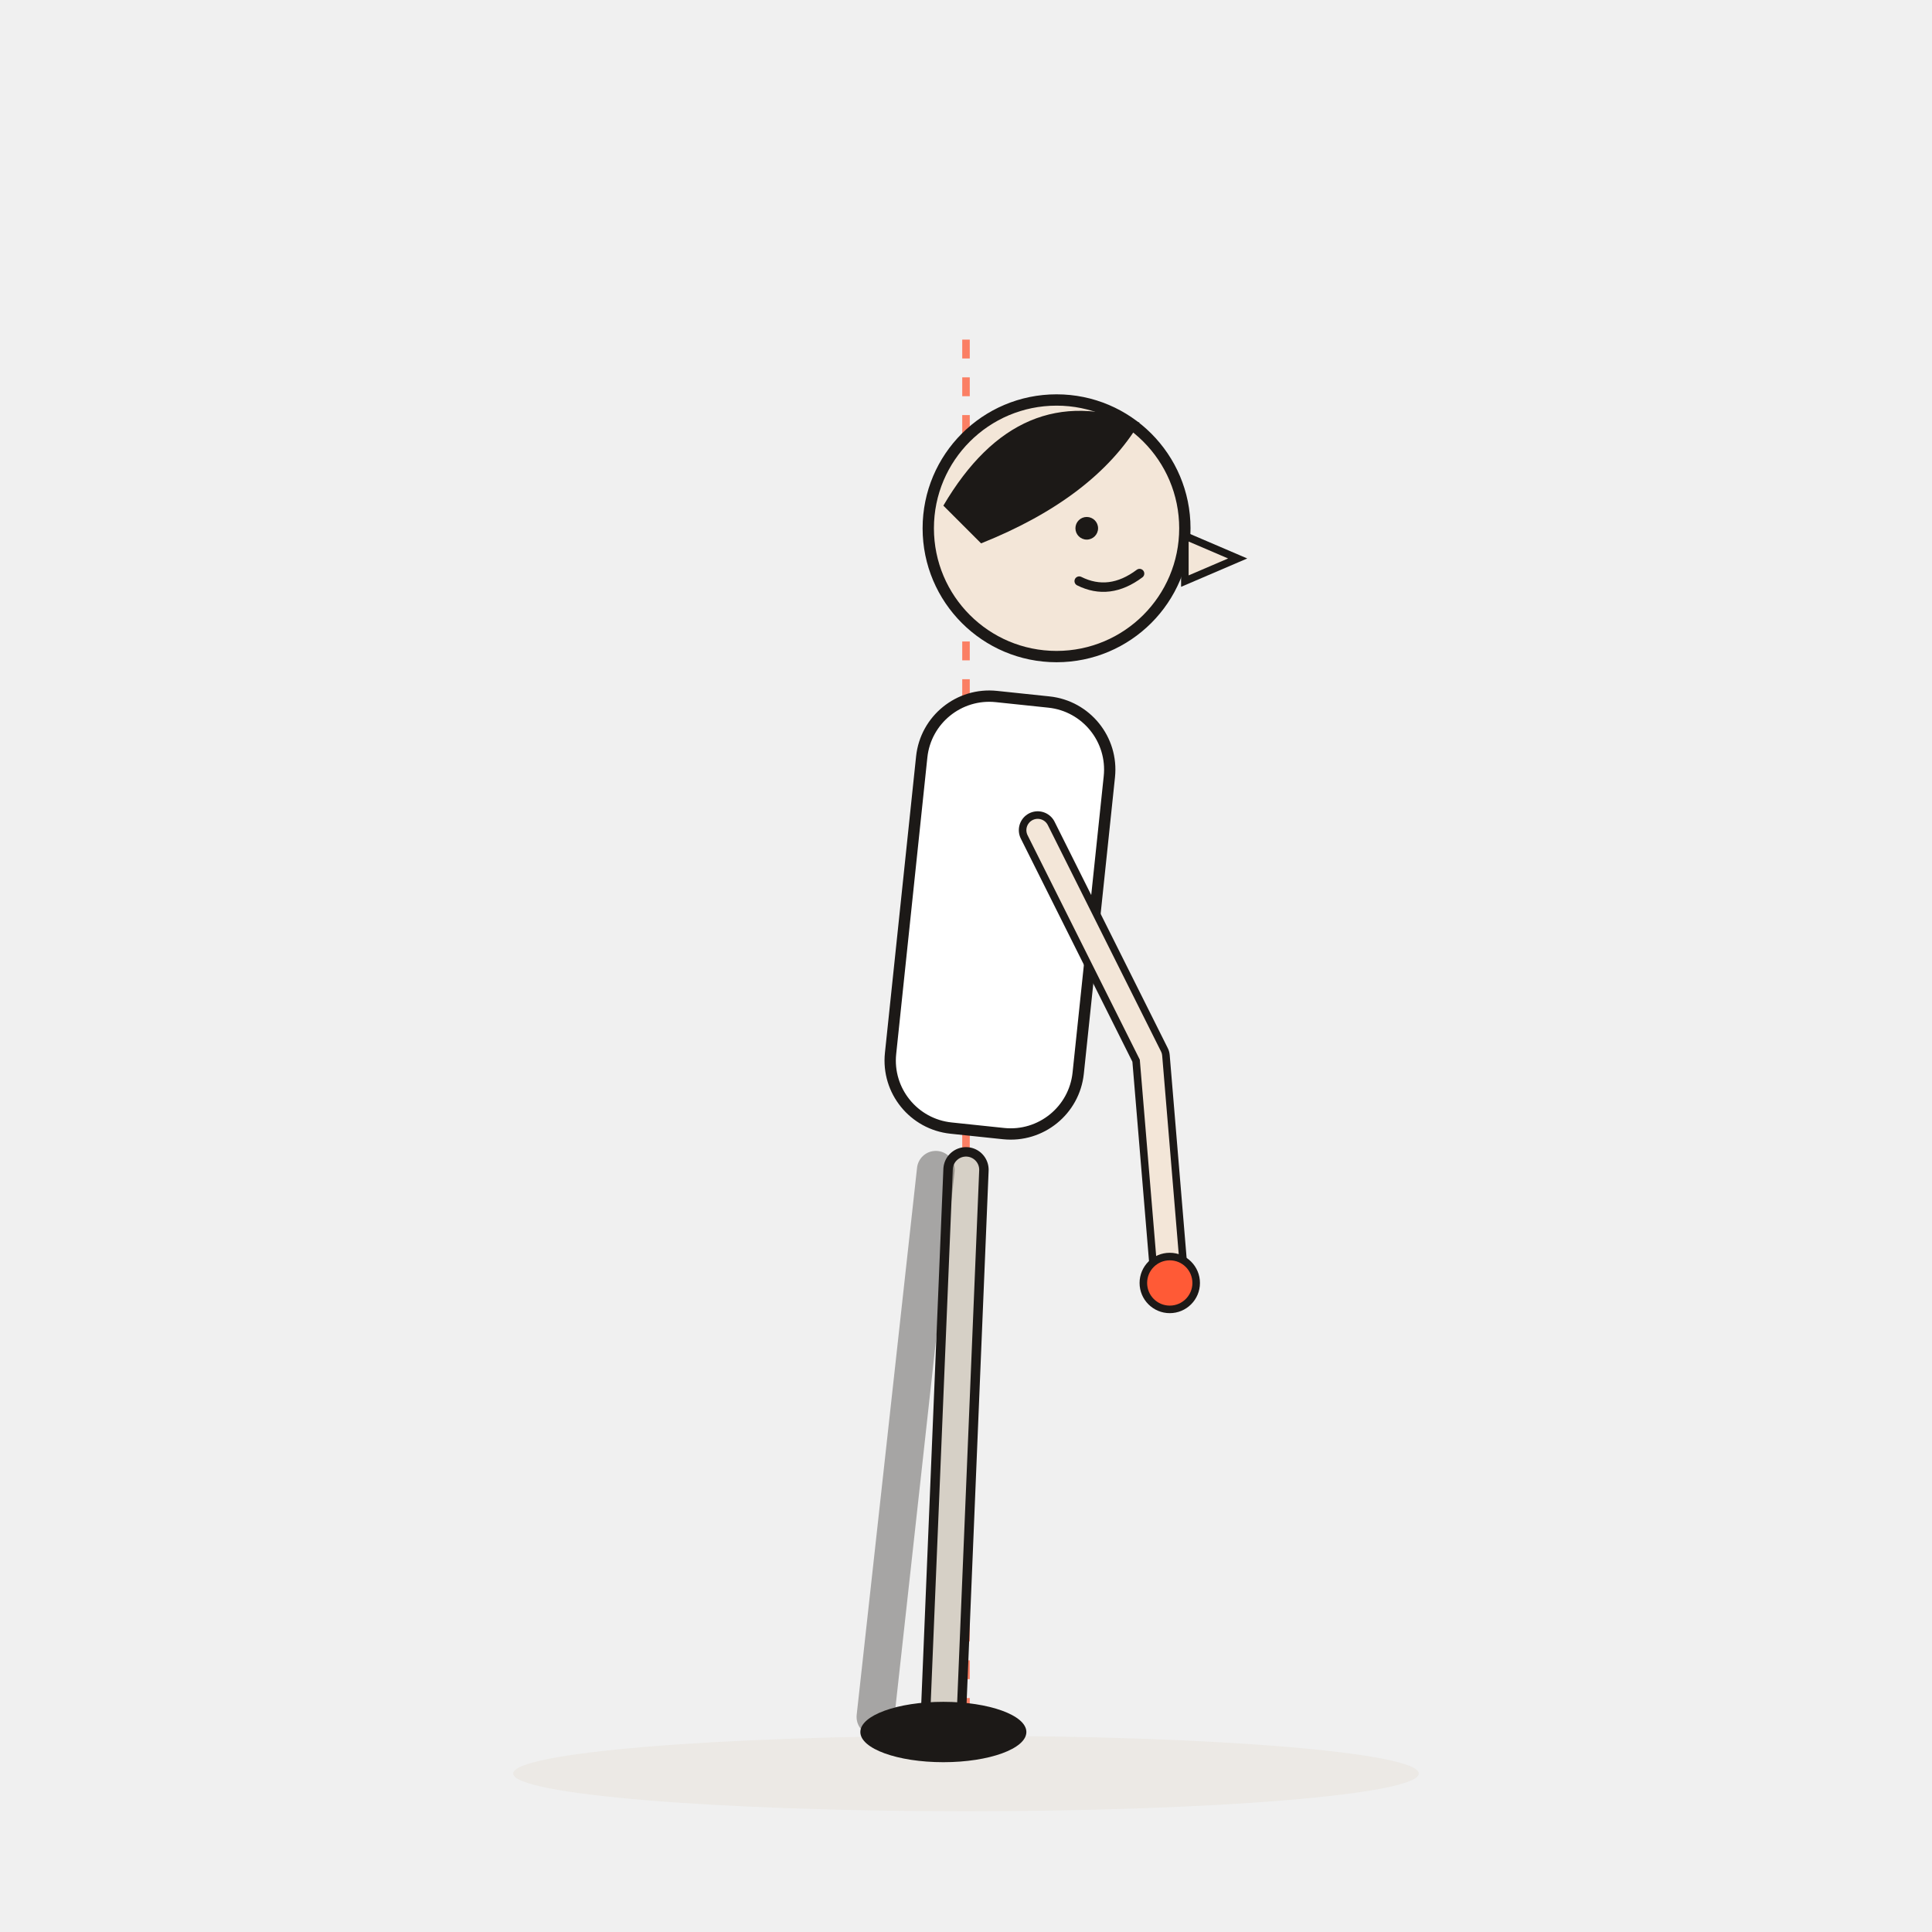
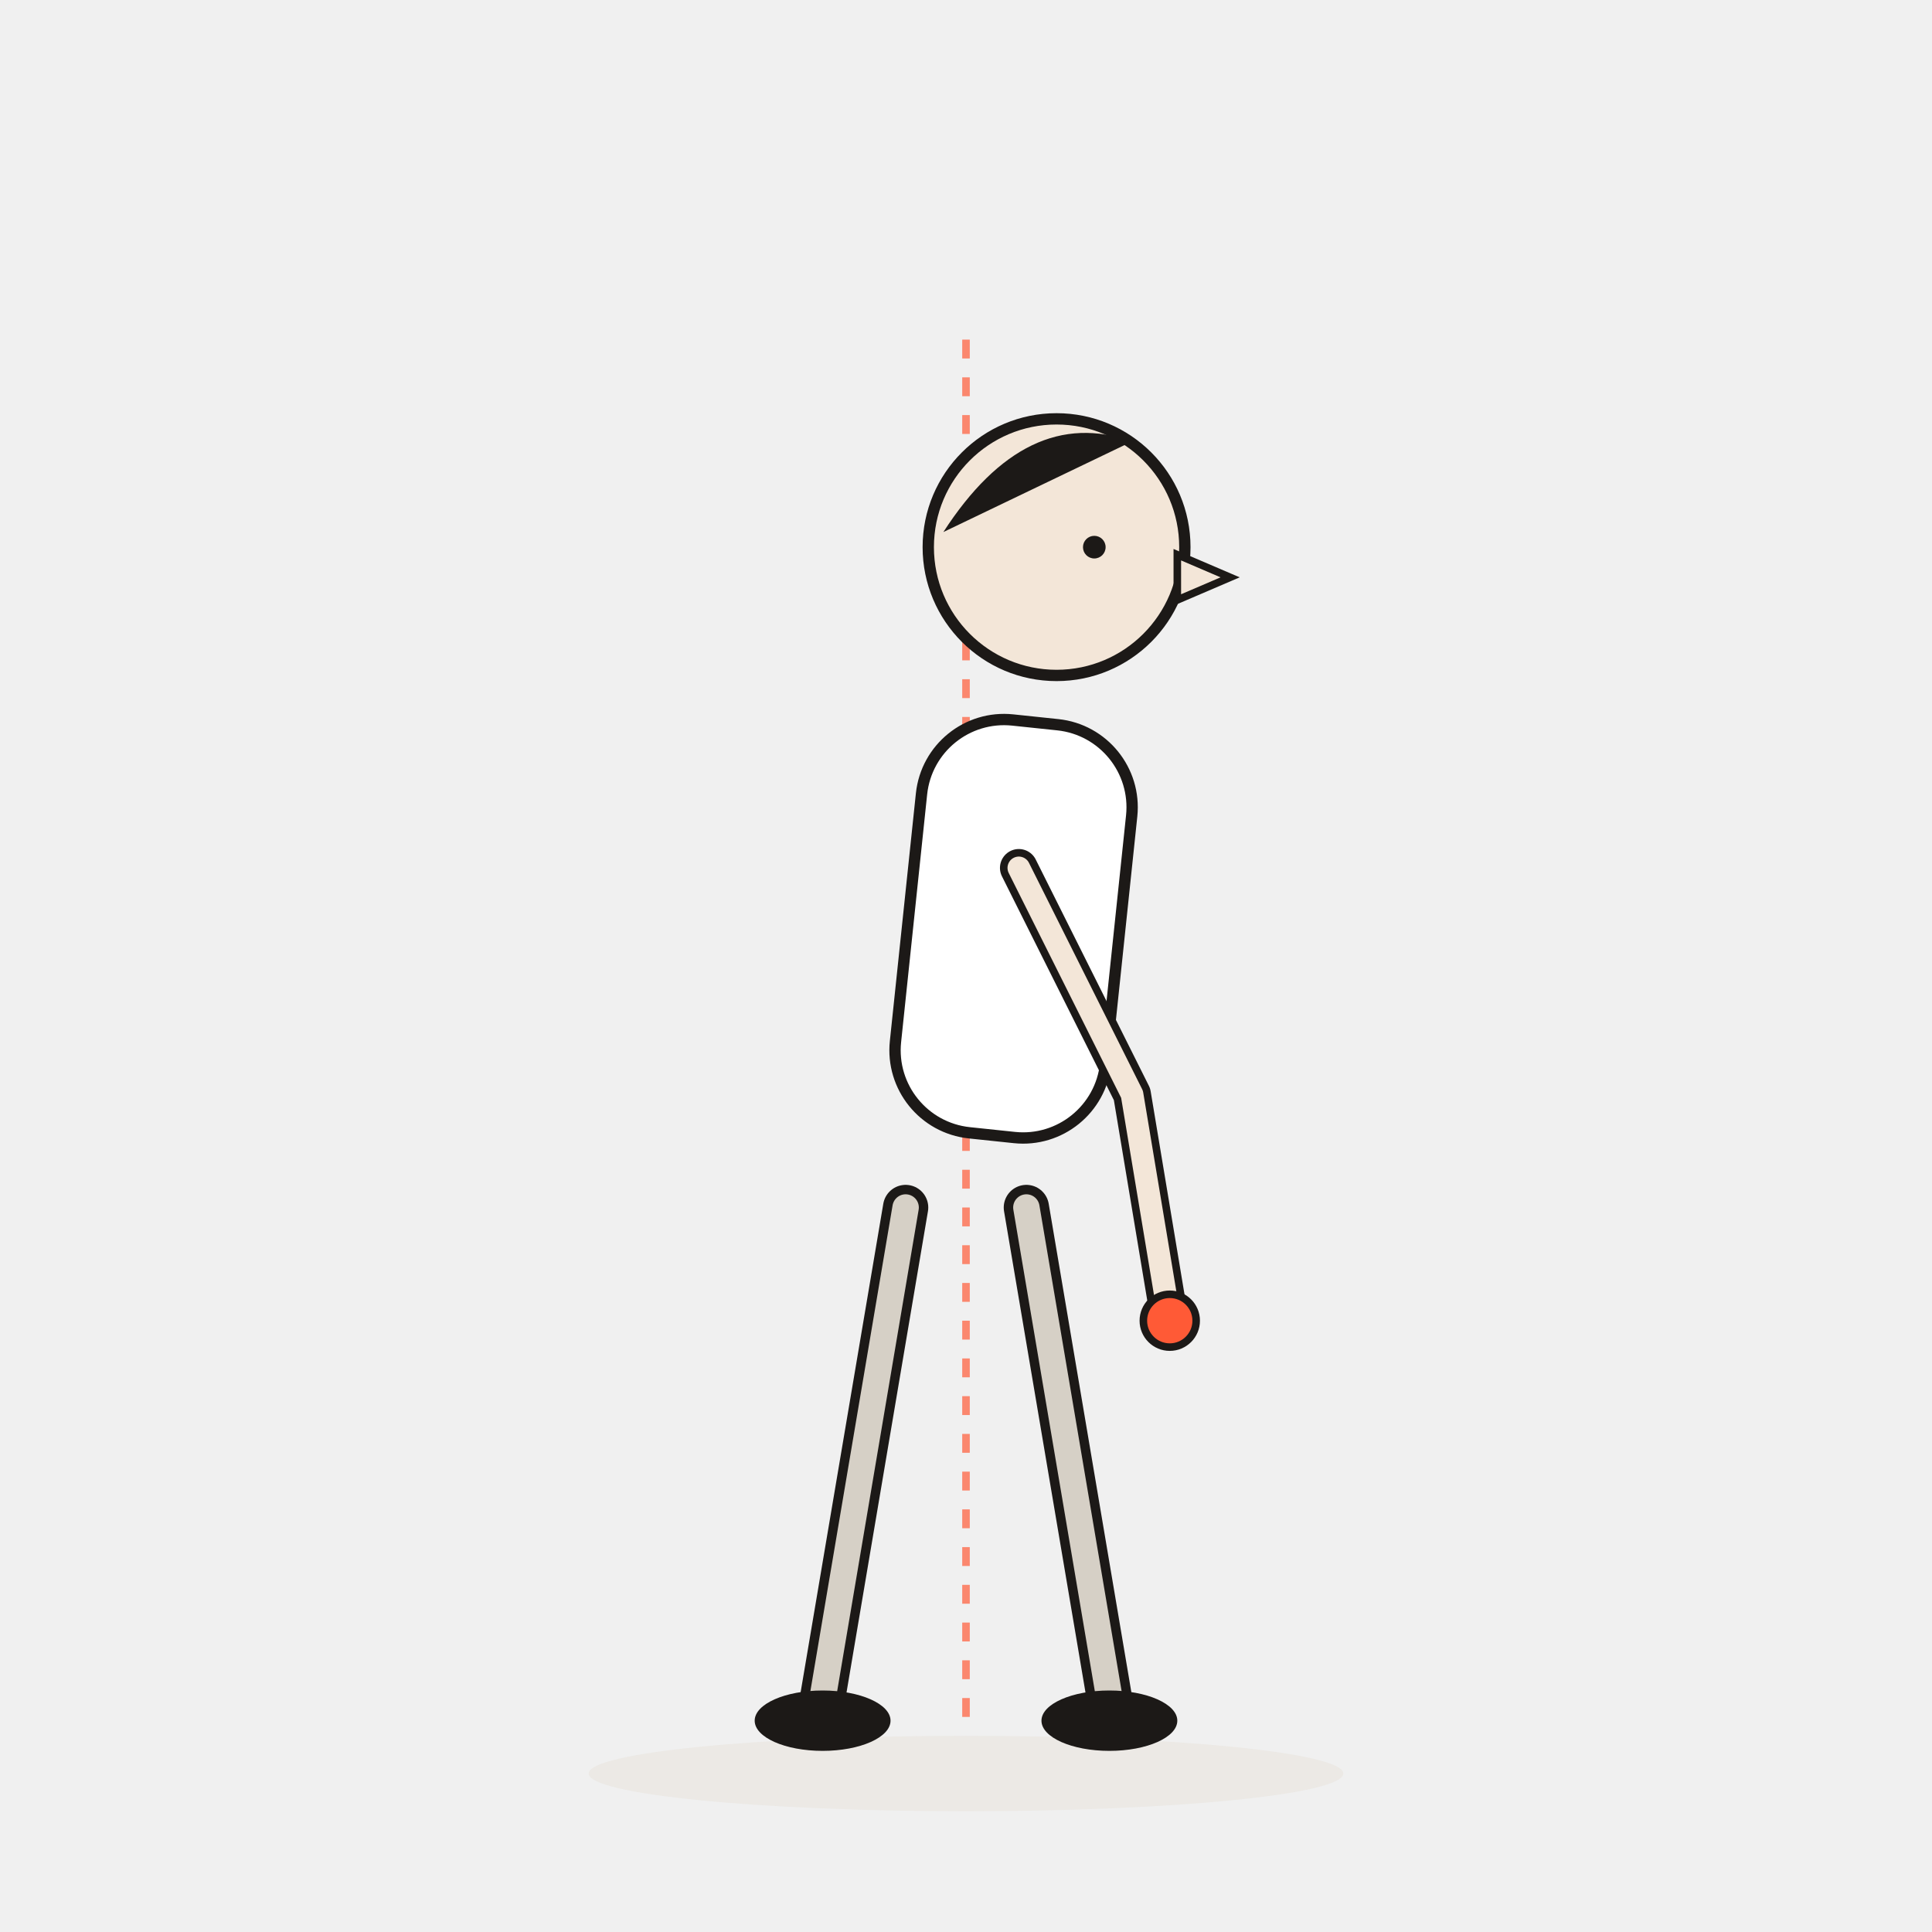
- <svg xmlns="http://www.w3.org/2000/svg" viewBox="0 0 512 512" width="512" height="512" role="img" aria-label="DeskBreak Stretch — Posture slumped (side)">
+ <svg xmlns="http://www.w3.org/2000/svg" viewBox="0 0 512 512" width="512" height="512" role="img" aria-label="DeskBreak Stretch — Standing posture slumped">
  <rect width="512" height="512" fill="none" />
-   <ellipse cx="256" cy="470" rx="120" ry="10" fill="#E7E2DA" opacity="0.5" />
-   <line x1="256" y1="90" x2="256" y2="460" stroke="#FF5A36" stroke-width="2" stroke-dasharray="5 5" opacity="0.75" />
-   <circle cx="280" cy="140" r="30" fill="none" stroke="#FF5A36" stroke-width="2" opacity="0.35" stroke-dasharray="4 4" />
-   <g id="leg">
-     <path d="M256,310 L250,455" fill="none" stroke="#1C1917" stroke-width="12" stroke-linecap="round" />
-     <path d="M256,310 L250,455" fill="none" stroke="#D6D0C6" stroke-width="7" stroke-linecap="round" />
-     <ellipse cx="250" cy="459" rx="22" ry="8" fill="#1C1917" />
+   <ellipse cx="256" cy="470" rx="100" ry="10" fill="#E7E2DA" opacity="0.5" />
+   <line x1="256" y1="90" x2="256" y2="460" stroke="#FF5A36" stroke-width="2" stroke-dasharray="5 5" opacity="0.7" />
+   <g>
+     <path d="M240,320 L218,450" fill="none" stroke="#1C1917" stroke-width="12" stroke-linecap="round" />
+     <path d="M272,320 L294,450" fill="none" stroke="#1C1917" stroke-width="12" stroke-linecap="round" />
+     <path d="M240,320 L218,450" fill="none" stroke="#D6D0C6" stroke-width="7" stroke-linecap="round" />
+     <path d="M272,320 L294,450" fill="none" stroke="#D6D0C6" stroke-width="7" stroke-linecap="round" />
+     <ellipse cx="218" cy="456" rx="18" ry="8" fill="#1C1917" />
+     <ellipse cx="294" cy="456" rx="18" ry="8" fill="#1C1917" />
  </g>
-   <path d="M248,310 L232,455" fill="none" stroke="#1C1917" stroke-width="10" stroke-linecap="round" opacity="0.35" />
-   <g id="torso" transform="rotate(6 265 242.5)">
-     <rect x="240.0" y="185" width="50" height="115" rx="18" fill="#FFFFFF" stroke="#1C1917" stroke-width="3.0" />
+   <g transform="rotate(6 256 280)">
+     <rect x="237.0" y="190" width="56" height="110" rx="22" fill="#FFFFFF" stroke="#1C1917" stroke-width="3.0" />
  </g>
-   <g class="arm">
-     <path d="M275,220 L305,280 L310,340" fill="none" stroke="#1C1917" stroke-width="10" stroke-linecap="round" stroke-linejoin="round" />
-     <path d="M275,220 L305,280 L310,340" fill="none" stroke="#F3E6D8" stroke-width="6" stroke-linecap="round" stroke-linejoin="round" />
-     <circle cx="310" cy="340" r="7" fill="#FF5A36" stroke="#1C1917" stroke-width="2" />
+   <g>
+     <path d="M270,230 L300,290 L310,350" fill="none" stroke="#1C1917" stroke-width="10" stroke-linecap="round" stroke-linejoin="round" />
+     <path d="M270,230 L300,290 L310,350" fill="none" stroke="#F3E6D8" stroke-width="6" stroke-linecap="round" stroke-linejoin="round" />
+     <circle cx="310" cy="350" r="7" fill="#FF5A36" stroke="#1C1917" stroke-width="2" />
  </g>
-   <g id="head">
-     <circle cx="280" cy="140" r="34" fill="#F3E6D8" stroke="#1C1917" stroke-width="3.0" />
-     <path d="M250,134 Q270,100 302,112 Q290,132 260,144 Z" fill="#1C1917" />
-     <path d="M314,142 L328,148 L314,154 Z" fill="#F3E6D8" stroke="#1C1917" stroke-width="2" />
-     <circle cx="288" cy="140" r="3" fill="#1C1917" />
-     <path d="M286,154 Q294,158 302,152" fill="none" stroke="#1C1917" stroke-width="2.5" stroke-linecap="round" />
+   <g>
+     <circle cx="280" cy="145" r="34" fill="#F3E6D8" stroke="#1C1917" stroke-width="3.0" />
+     <path d="M250,141 Q272,107 300,117" fill="#1C1917" />
+     <path d="M312,147 L326,153 L312,159 Z" fill="#F3E6D8" stroke="#1C1917" stroke-width="2" />
+     <circle cx="290" cy="145" r="3" fill="#1C1917" />
  </g>
</svg>
